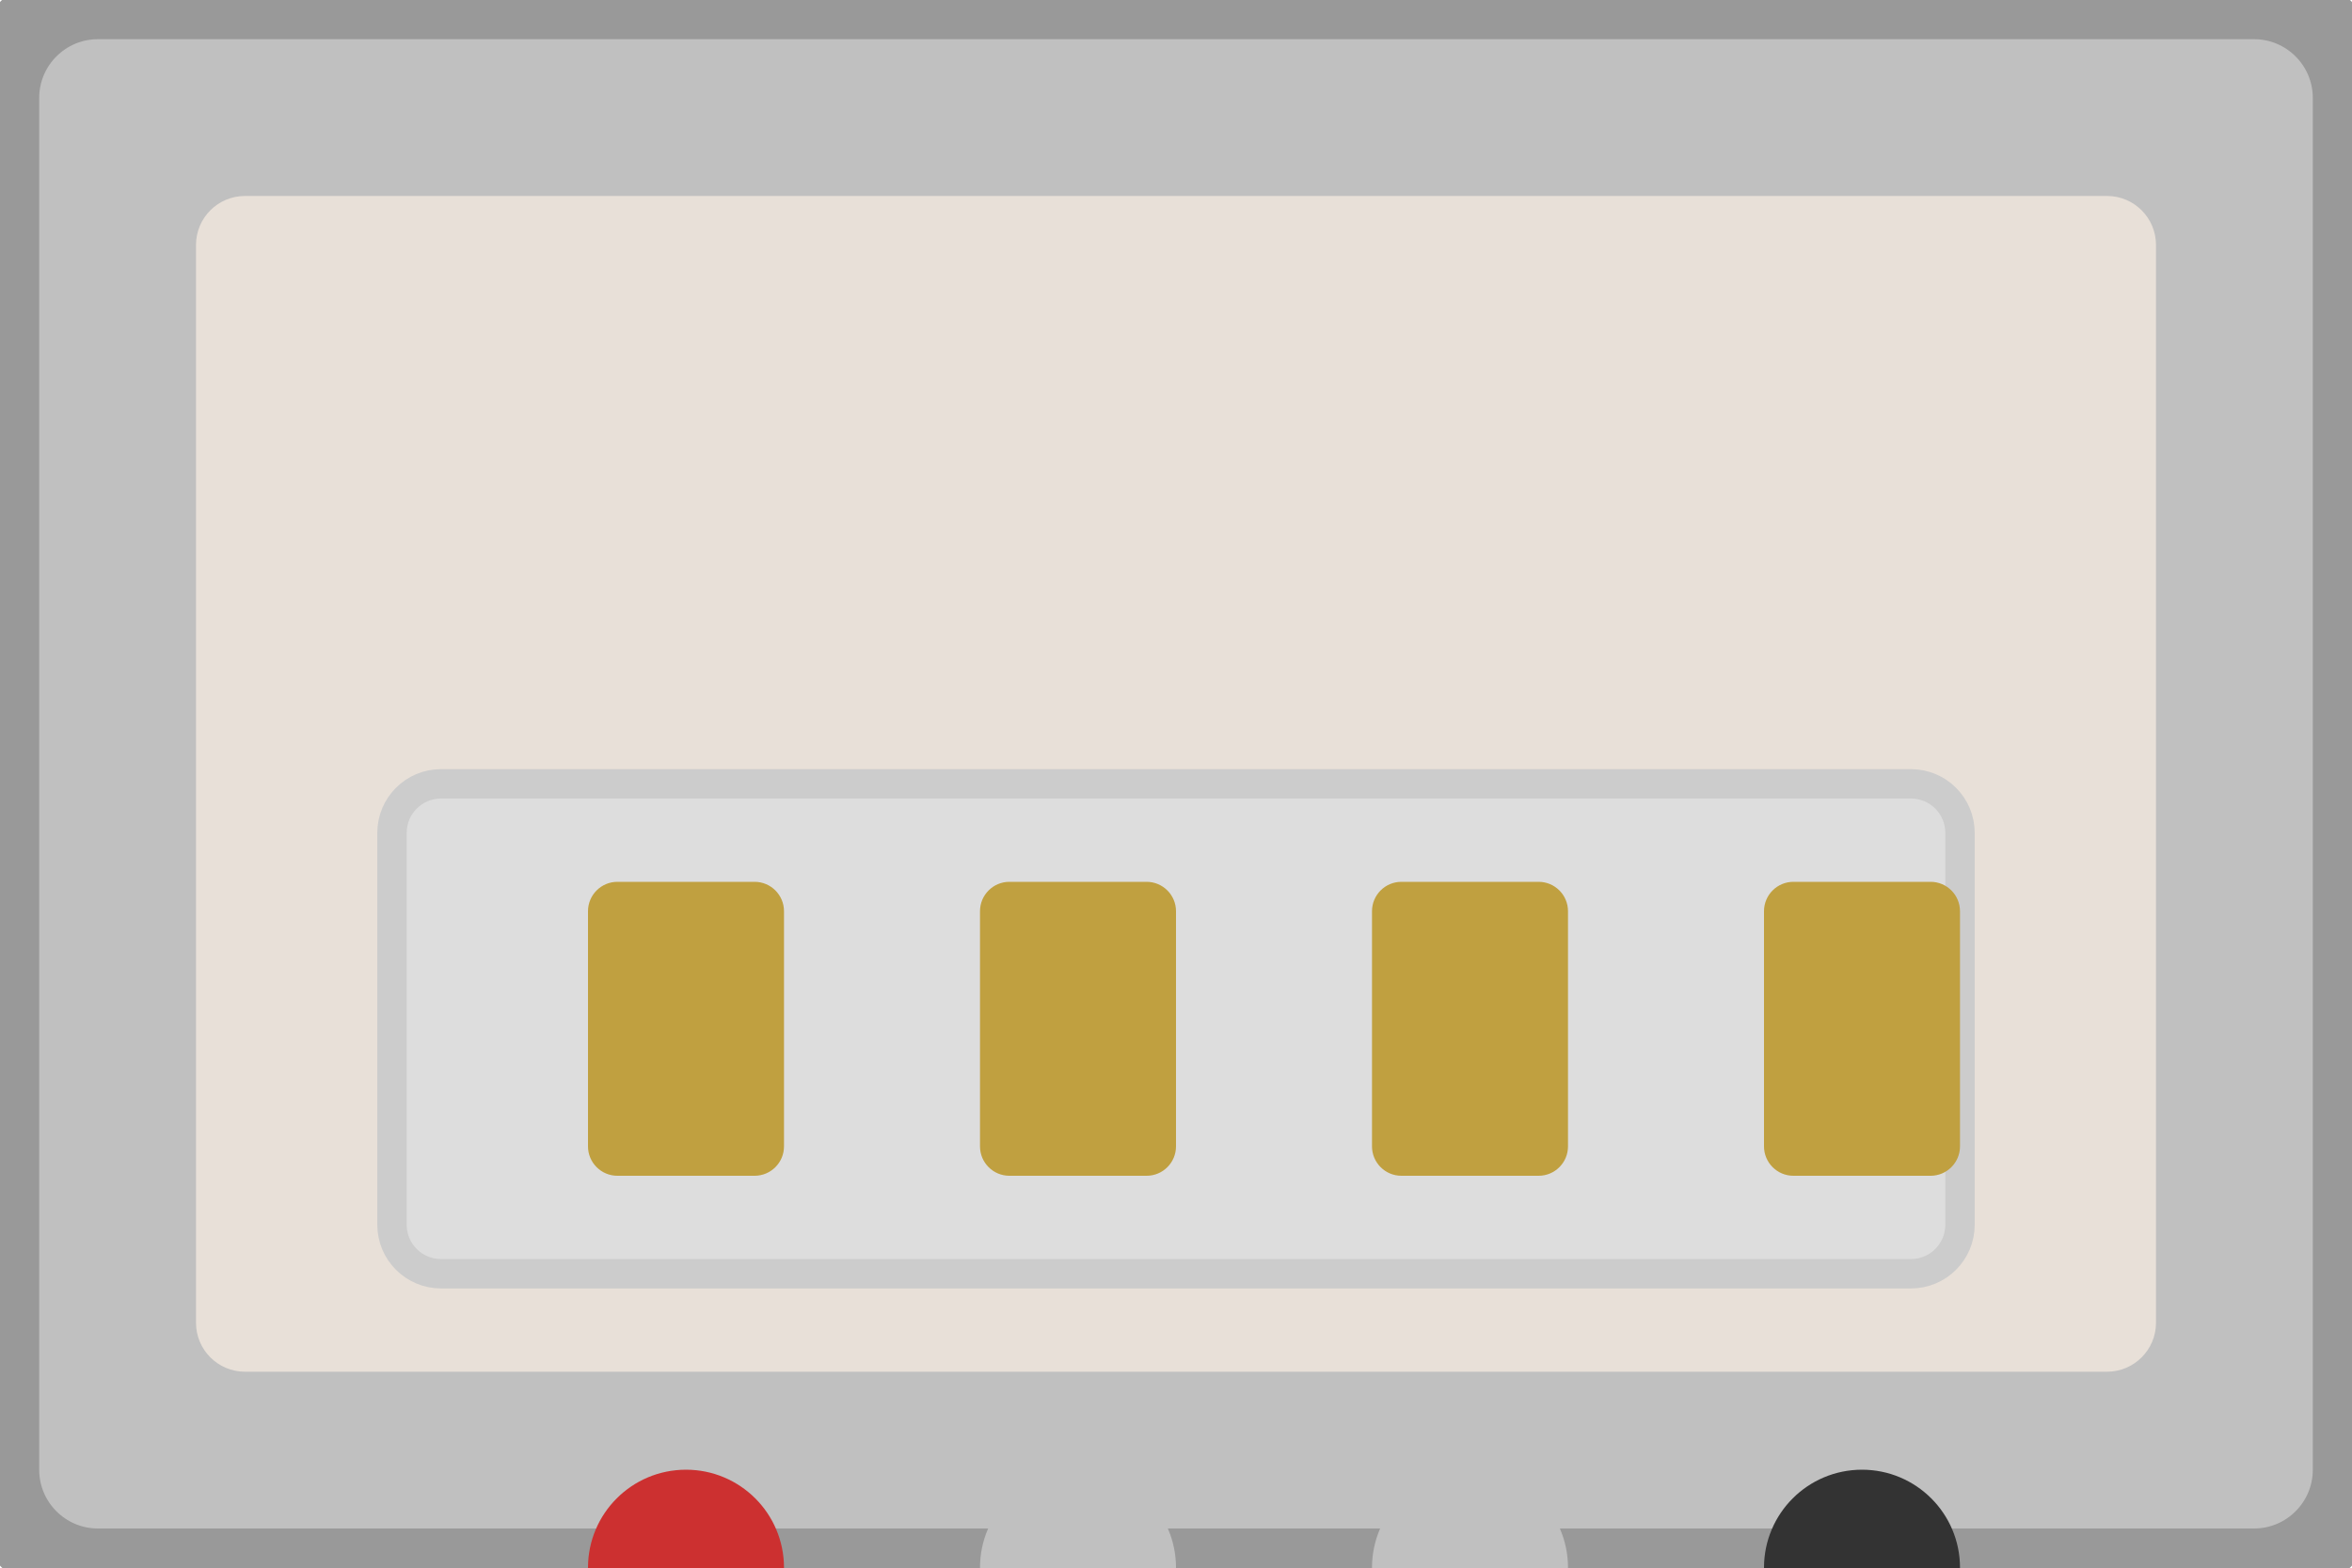
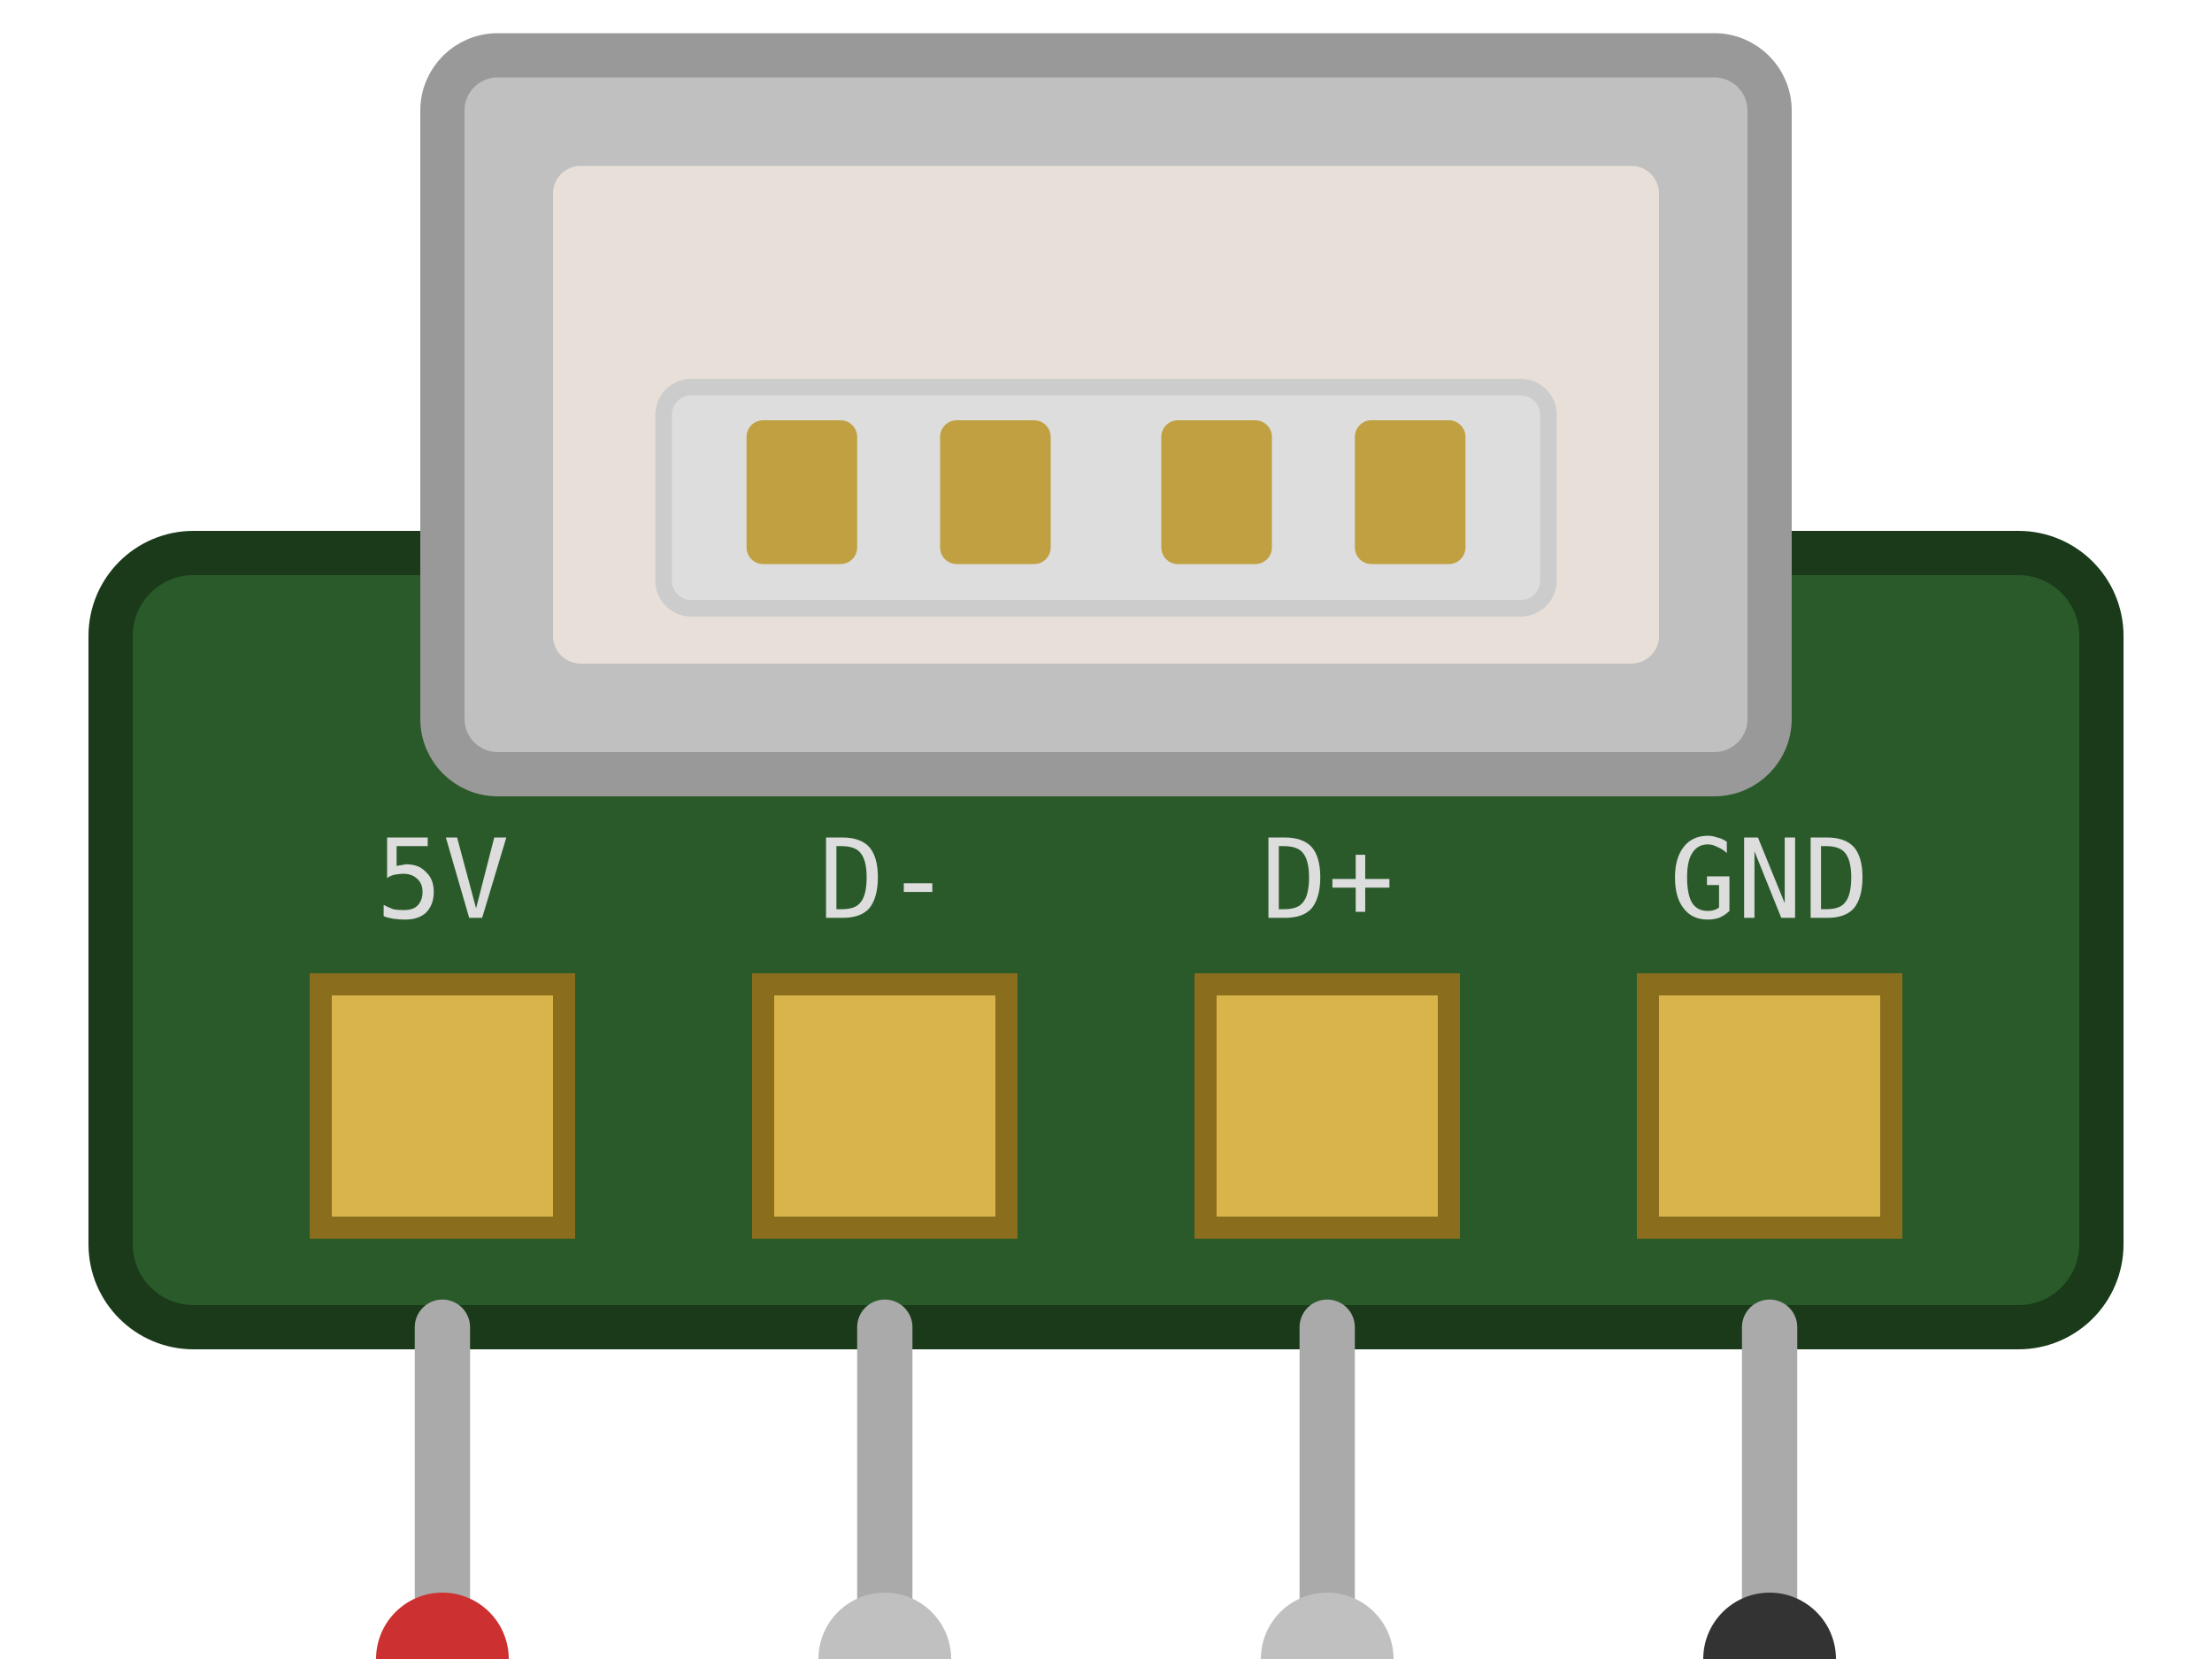
- <svg xmlns="http://www.w3.org/2000/svg" viewBox="0 0 24 16" width="24" height="16">
-   <rect x="0" y="0" width="24" height="16" rx="1" fill="#c0c0c0" stroke="#999" stroke-width="0.8" />
-   <rect x="2" y="2" width="20" height="12" rx="0.5" fill="#e8e0d8" />
-   <rect x="4" y="8" width="16" height="5" rx="0.5" fill="#ddd" stroke="#ccc" stroke-width="0.3" />
-   <rect x="6" y="9" width="2" height="3" rx="0.3" fill="#c0a040" />
-   <rect x="10" y="9" width="2" height="3" rx="0.3" fill="#c0a040" />
-   <rect x="14" y="9" width="2" height="3" rx="0.3" fill="#c0a040" />
-   <rect x="18" y="9" width="2" height="3" rx="0.3" fill="#c0a040" />
-   <circle cx="7" cy="16" r="1" fill="#cc3030" />
-   <circle cx="11" cy="16" r="1" fill="#c0c0c0" />
-   <circle cx="15" cy="16" r="1" fill="#c0c0c0" />
-   <circle cx="19" cy="16" r="1" fill="#333" />
+ <svg xmlns="http://www.w3.org/2000/svg" viewBox="0 0 40 30" width="40" height="30">
+   <rect x="2" y="10" width="36" height="14" rx="1.5" fill="#2a5a2a" stroke="#1a3a1a" stroke-width="0.8" />
+   <rect x="8" y="1" width="24" height="13" rx="1" fill="#c0c0c0" stroke="#999" stroke-width="0.8" />
+   <rect x="10" y="3" width="20" height="9" rx="0.5" fill="#e8e0d8" />
+   <rect x="12" y="7" width="16" height="4" rx="0.5" fill="#ddd" stroke="#ccc" stroke-width="0.3" />
+   <rect x="13.5" y="7.6" width="2" height="2.6" rx="0.3" fill="#c0a040" />
+   <rect x="17" y="7.6" width="2" height="2.6" rx="0.3" fill="#c0a040" />
+   <rect x="21" y="7.6" width="2" height="2.6" rx="0.3" fill="#c0a040" />
+   <rect x="24.5" y="7.6" width="2" height="2.6" rx="0.3" fill="#c0a040" />
+   <rect x="5.8" y="17.8" width="4.4" height="4.4" fill="#d9b44a" stroke="#8a6d1d" stroke-width="0.4" />
+   <rect x="13.8" y="17.8" width="4.4" height="4.4" fill="#d9b44a" stroke="#8a6d1d" stroke-width="0.4" />
+   <rect x="21.8" y="17.8" width="4.4" height="4.4" fill="#d9b44a" stroke="#8a6d1d" stroke-width="0.4" />
+   <rect x="29.8" y="17.8" width="4.4" height="4.4" fill="#d9b44a" stroke="#8a6d1d" stroke-width="0.4" />
+   <line x1="8" y1="24" x2="8" y2="30" stroke="#aaa" stroke-width="1" stroke-linecap="round" />
+   <line x1="16" y1="24" x2="16" y2="30" stroke="#aaa" stroke-width="1" stroke-linecap="round" />
+   <line x1="24" y1="24" x2="24" y2="30" stroke="#aaa" stroke-width="1" stroke-linecap="round" />
+   <line x1="32" y1="24" x2="32" y2="30" stroke="#aaa" stroke-width="1" stroke-linecap="round" />
+   <circle cx="8" cy="30" r="1.2" fill="#cc3030" />
+   <circle cx="16" cy="30" r="1.2" fill="#c0c0c0" />
+   <circle cx="24" cy="30" r="1.2" fill="#c0c0c0" />
+   <circle cx="32" cy="30" r="1.2" fill="#333" />
+   <text x="8" y="16.6" text-anchor="middle" font-family="monospace" font-size="2" fill="#ddd">5V</text>
+   <text x="16" y="16.6" text-anchor="middle" font-family="monospace" font-size="2" fill="#ddd">D-</text>
+   <text x="24" y="16.6" text-anchor="middle" font-family="monospace" font-size="2" fill="#ddd">D+</text>
+   <text x="32" y="16.6" text-anchor="middle" font-family="monospace" font-size="2" fill="#ddd">GND</text>
</svg>
